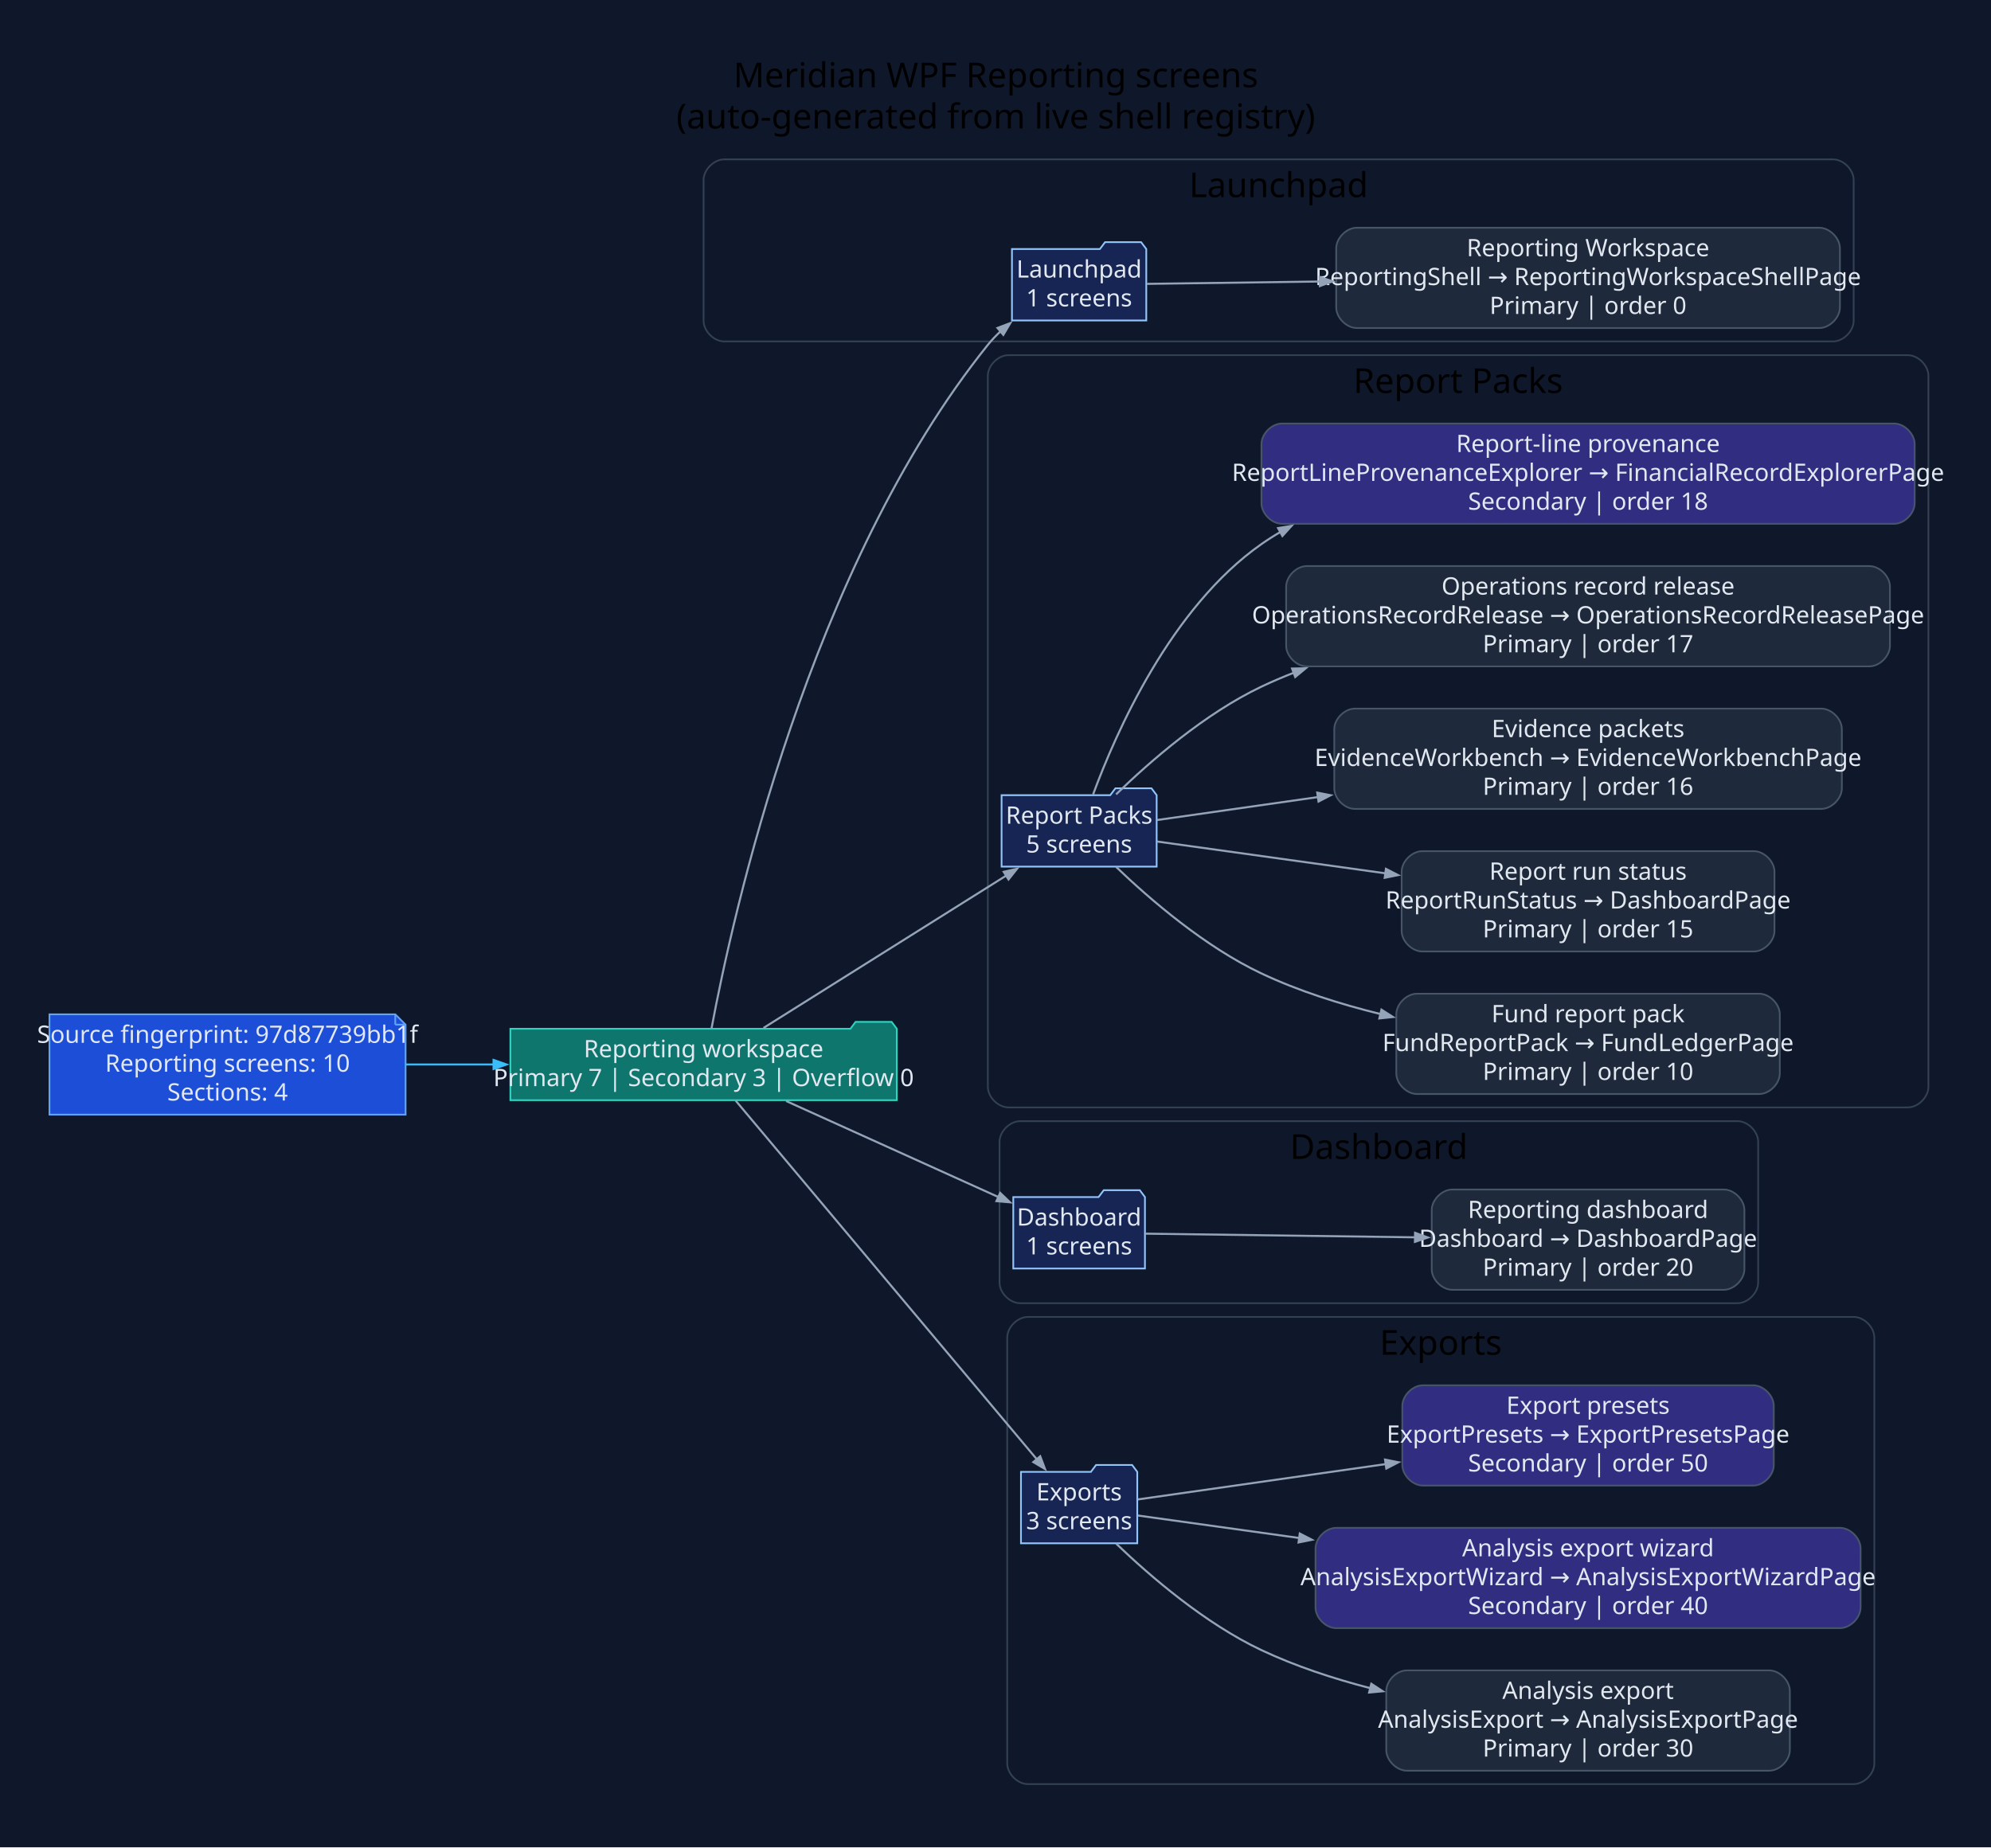
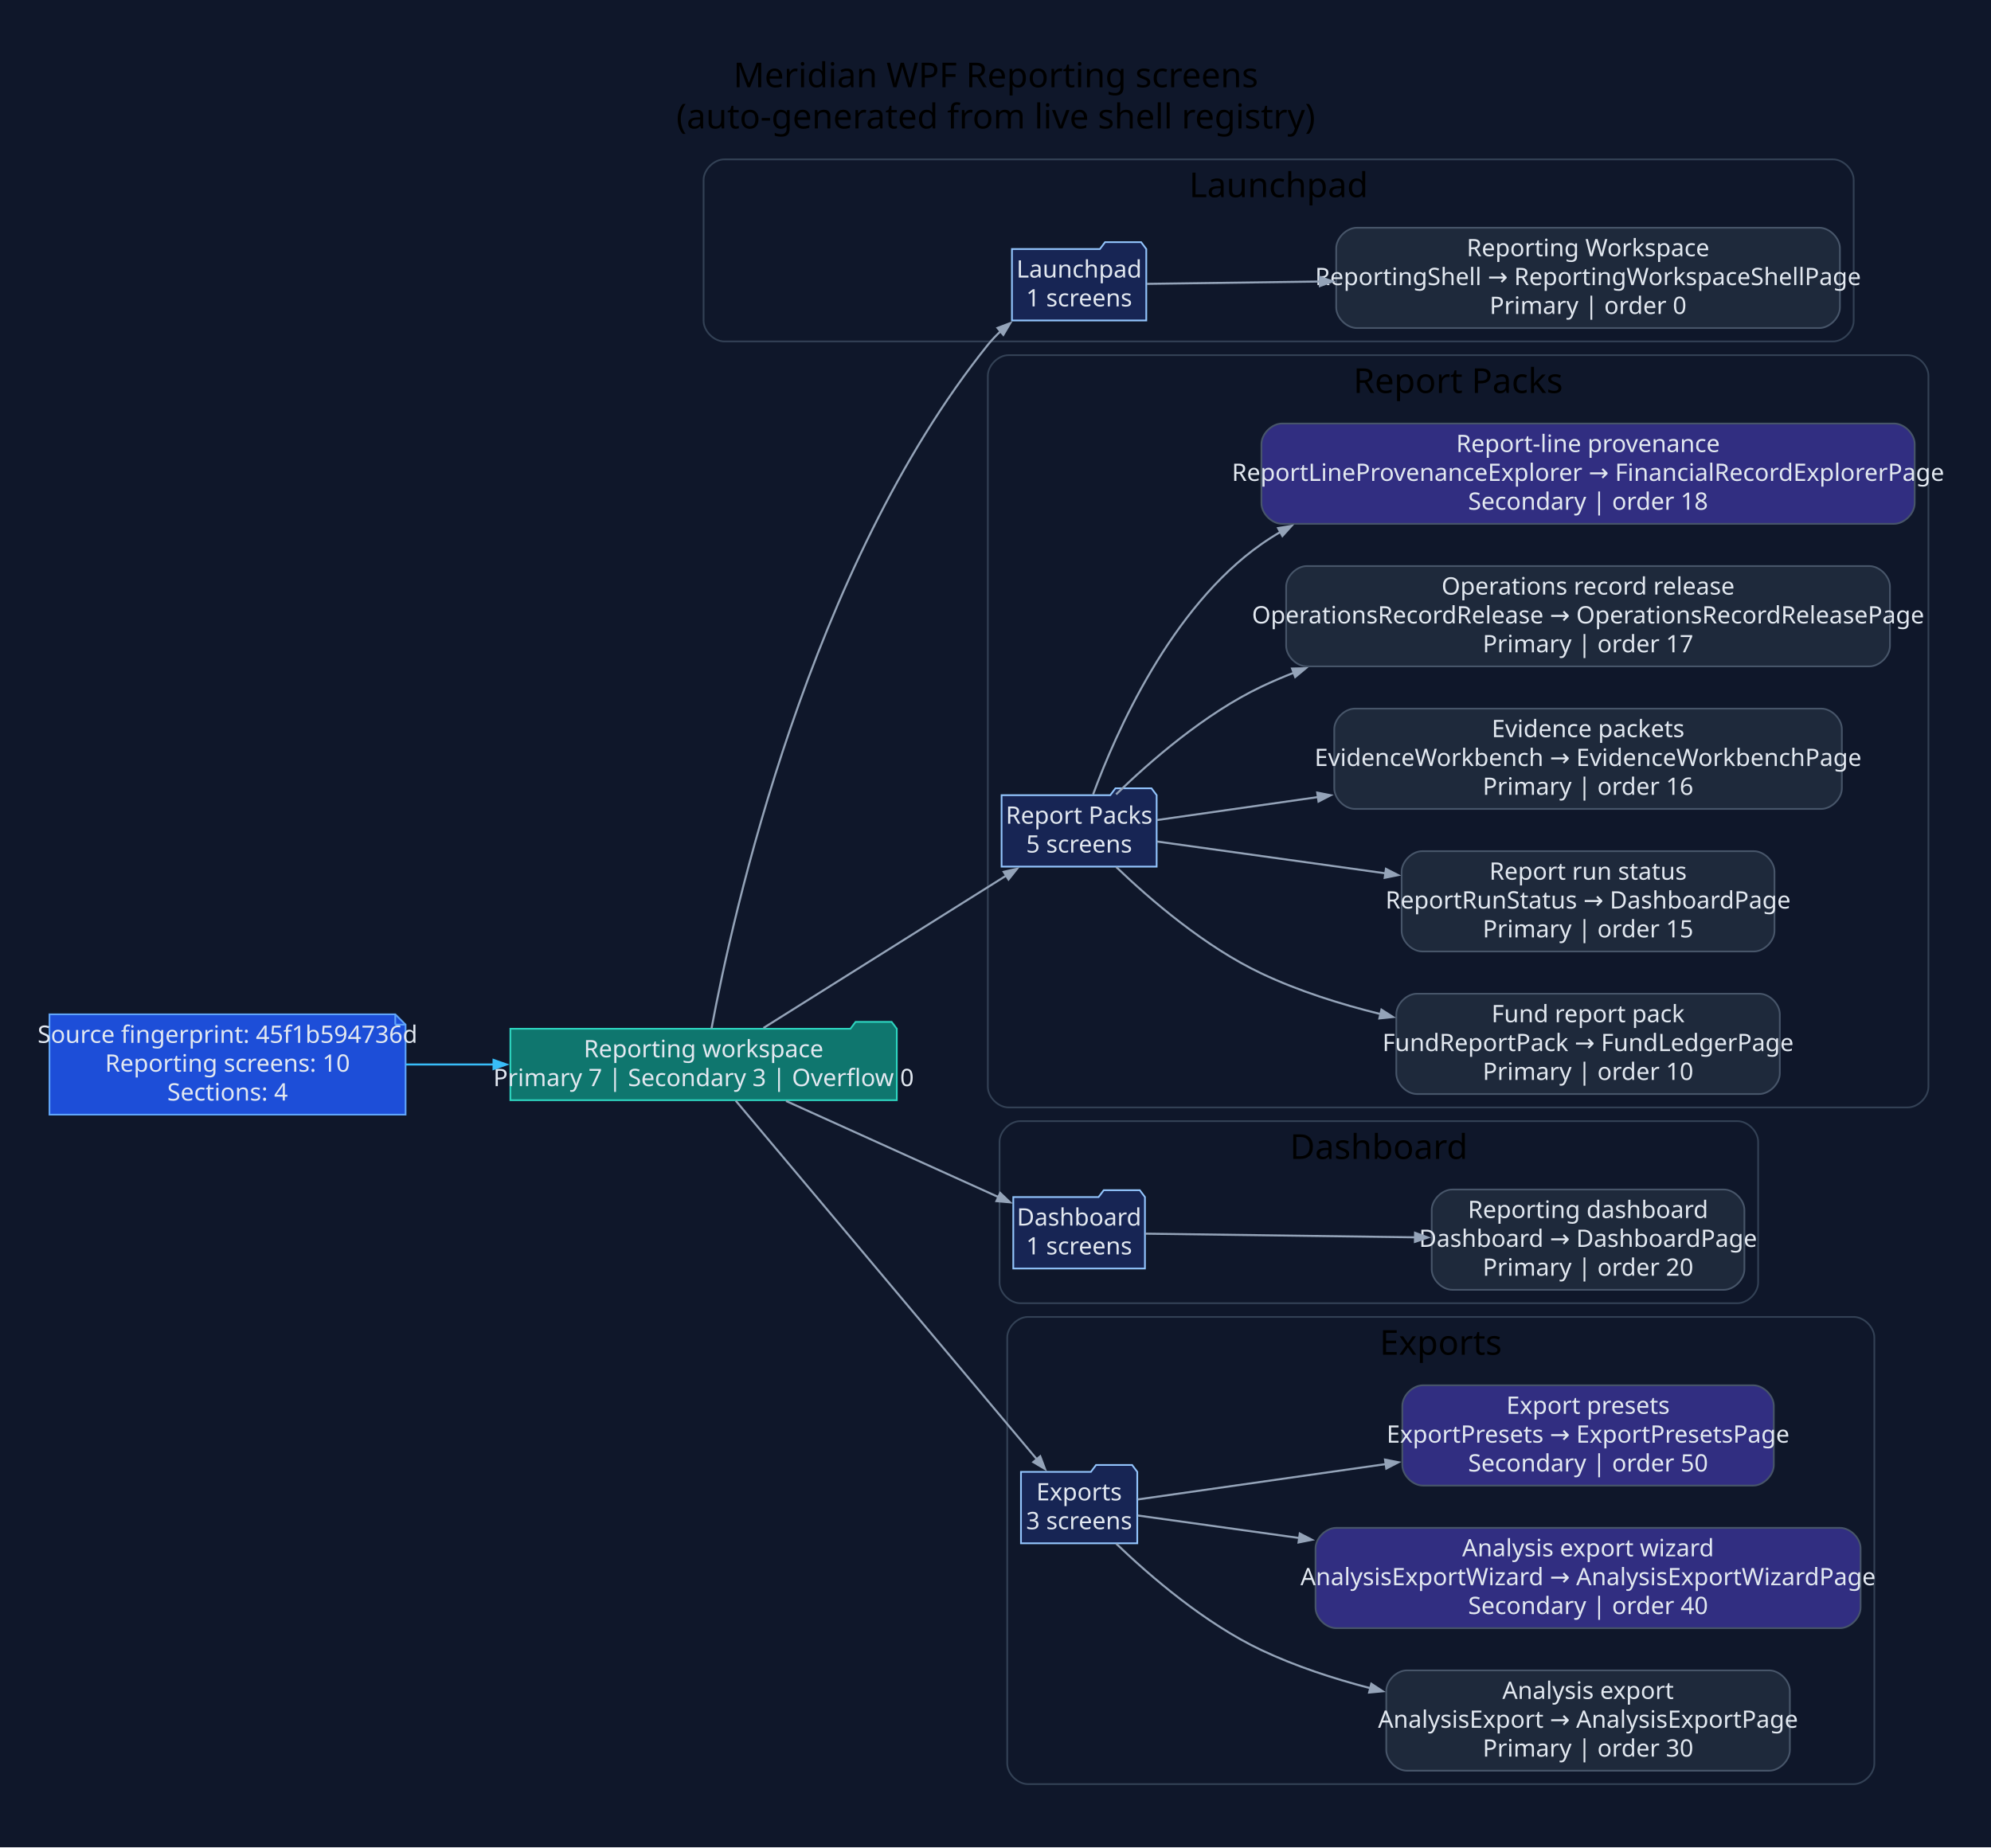
<svg xmlns="http://www.w3.org/2000/svg" width="1159pt" height="1076pt" viewBox="0.00 0.00 1159.00 1076.00">
  <g id="graph0" class="graph" transform="scale(1 1) rotate(0) translate(28.8 1046.8)">
    <polygon fill="#0f172a" stroke="none" points="-28.8,28.8 -28.8,-1046.8 1130.57,-1046.8 1130.57,28.8 -28.8,28.8" />
    <text xml:space="preserve" text-anchor="middle" x="550.88" y="-996" font-family="Segoe UI" font-size="20.00">Meridian WPF Reporting screens</text>
    <text xml:space="preserve" text-anchor="middle" x="550.88" y="-972" font-family="Segoe UI" font-size="20.00">(auto-generated from live shell registry)</text>
    <g id="clust1" class="cluster">
      <path fill="#0f172a" stroke="#334155" d="M392.77,-848C392.77,-848 1038.25,-848 1038.25,-848 1044.25,-848 1050.25,-854 1050.25,-860 1050.25,-860 1050.25,-942 1050.25,-942 1050.25,-948 1044.25,-954 1038.25,-954 1038.25,-954 392.77,-954 392.77,-954 386.77,-954 380.77,-948 380.77,-942 380.77,-942 380.77,-860 380.77,-860 380.77,-854 386.77,-848 392.77,-848" />
      <text xml:space="preserve" text-anchor="middle" x="715.51" y="-932" font-family="Segoe UI" font-size="20.00">Launchpad</text>
    </g>
    <g id="clust2" class="cluster">
      <path fill="#0f172a" stroke="#334155" d="M558.24,-402C558.24,-402 1081.77,-402 1081.77,-402 1087.77,-402 1093.77,-408 1093.77,-414 1093.77,-414 1093.77,-828 1093.77,-828 1093.77,-834 1087.77,-840 1081.77,-840 1081.77,-840 558.24,-840 558.24,-840 552.24,-840 546.24,-834 546.24,-828 546.24,-828 546.24,-414 546.24,-414 546.24,-408 552.24,-402 558.24,-402" />
      <text xml:space="preserve" text-anchor="middle" x="820.01" y="-818" font-family="Segoe UI" font-size="20.00">Report Packs</text>
    </g>
    <g id="clust3" class="cluster">
      <path fill="#0f172a" stroke="#334155" d="M565.05,-288C565.05,-288 982.65,-288 982.65,-288 988.65,-288 994.65,-294 994.65,-300 994.65,-300 994.65,-382 994.65,-382 994.65,-388 988.65,-394 982.65,-394 982.65,-394 565.05,-394 565.05,-394 559.05,-394 553.05,-388 553.05,-382 553.05,-382 553.05,-300 553.05,-300 553.05,-294 559.05,-288 565.05,-288" />
      <text xml:space="preserve" text-anchor="middle" x="773.85" y="-372" font-family="Segoe UI" font-size="20.00">Dashboard</text>
    </g>
    <g id="clust4" class="cluster">
      <path fill="#0f172a" stroke="#334155" d="M569.53,-8C569.53,-8 1050.29,-8 1050.29,-8 1056.29,-8 1062.29,-14 1062.29,-20 1062.29,-20 1062.29,-268 1062.29,-268 1062.29,-274 1056.29,-280 1050.29,-280 1050.29,-280 569.53,-280 569.53,-280 563.53,-280 557.53,-274 557.53,-268 557.53,-268 557.53,-20 557.53,-20 557.53,-14 563.53,-8 569.53,-8" />
      <text xml:space="preserve" text-anchor="middle" x="809.91" y="-258" font-family="Segoe UI" font-size="20.00">Exports</text>
    </g>
    <g id="node1" class="node">
      <polygon fill="#1d4ed8" stroke="#60a5fa" points="201.3,-456.2 0,-456.2 0,-397.8 207.3,-397.8 207.3,-450.2 201.3,-456.2" />
      <polyline fill="none" stroke="#60a5fa" points="201.3,-456.2 201.3,-450.2" />
      <polyline fill="none" stroke="#60a5fa" points="207.3,-450.2 201.3,-450.2" />
-       <text xml:space="preserve" text-anchor="middle" x="103.65" y="-439.6" font-family="Segoe UI" font-size="14.00" fill="#e2e8f0">Source fingerprint: 97d87739bb1f</text>
+       <text xml:space="preserve" text-anchor="middle" x="103.65" y="-439.6" font-family="Segoe UI" font-size="14.00" fill="#e2e8f0">Source fingerprint: 45f1b594736d</text>
      <text xml:space="preserve" text-anchor="middle" x="103.65" y="-422.8" font-family="Segoe UI" font-size="14.00" fill="#e2e8f0">Reporting screens: 10</text>
      <text xml:space="preserve" text-anchor="middle" x="103.65" y="-406" font-family="Segoe UI" font-size="14.00" fill="#e2e8f0">Sections: 4</text>
    </g>
    <g id="node2" class="node">
      <polygon fill="#0f766e" stroke="#2dd4bf" points="493.24,-447.8 490.24,-451.8 469.24,-451.8 466.24,-447.8 268.3,-447.8 268.3,-406.2 493.24,-406.2 493.24,-447.8" />
      <text xml:space="preserve" text-anchor="middle" x="380.77" y="-431.2" font-family="Segoe UI" font-size="14.00" fill="#e2e8f0">Reporting workspace</text>
      <text xml:space="preserve" text-anchor="middle" x="380.77" y="-414.4" font-family="Segoe UI" font-size="14.00" fill="#e2e8f0">Primary 7 | Secondary 3 | Overflow 0</text>
    </g>
    <g id="edge1" class="edge">
      <path fill="none" stroke="#38bdf8" stroke-width="1.2" d="M207.48,-427C224.25,-427 241.75,-427 258.9,-427" />
      <polygon fill="#38bdf8" stroke="#38bdf8" stroke-width="1.2" points="258.52,-429.63 266.02,-427 258.52,-424.38 258.52,-429.63" />
    </g>
    <g id="node3" class="node">
      <polygon fill="#172554" stroke="#93c5fd" points="638.47,-901.8 635.47,-905.8 614.47,-905.8 611.47,-901.8 560.28,-901.8 560.28,-860.2 638.47,-860.2 638.47,-901.8" />
      <text xml:space="preserve" text-anchor="middle" x="599.38" y="-885.2" font-family="Segoe UI" font-size="14.00" fill="#e2e8f0">Launchpad</text>
      <text xml:space="preserve" text-anchor="middle" x="599.38" y="-868.4" font-family="Segoe UI" font-size="14.00" fill="#e2e8f0">1 screens</text>
    </g>
    <g id="edge2" class="edge">
      <path fill="none" stroke="#94a3b8" stroke-width="1.2" d="M385.39,-447.97C397.57,-513.3 442.24,-716.54 546.24,-846 548.55,-848.87 551.15,-851.59 553.93,-854.15" />
      <polygon fill="#94a3b8" stroke="#94a3b8" stroke-width="1.2" points="551.88,-855.85 559.31,-858.67 555.25,-851.83 551.88,-855.85" />
    </g>
    <g id="node5" class="node">
      <polygon fill="#172554" stroke="#93c5fd" points="644.51,-583.8 641.51,-587.8 620.51,-587.8 617.51,-583.8 554.24,-583.8 554.24,-542.2 644.51,-542.2 644.51,-583.8" />
      <text xml:space="preserve" text-anchor="middle" x="599.38" y="-567.2" font-family="Segoe UI" font-size="14.00" fill="#e2e8f0">Report Packs</text>
      <text xml:space="preserve" text-anchor="middle" x="599.38" y="-550.4" font-family="Segoe UI" font-size="14.00" fill="#e2e8f0">5 screens</text>
    </g>
    <g id="edge4" class="edge">
      <path fill="none" stroke="#94a3b8" stroke-width="1.2" d="M415.62,-448.25C453.84,-472.25 516.06,-511.32 557.11,-537.09" />
      <polygon fill="#94a3b8" stroke="#94a3b8" stroke-width="1.2" points="555.48,-539.17 563.23,-540.93 558.28,-534.72 555.48,-539.17" />
    </g>
    <g id="node11" class="node">
      <polygon fill="#172554" stroke="#93c5fd" points="637.7,-349.8 634.7,-353.8 613.7,-353.8 610.7,-349.8 561.05,-349.8 561.05,-308.2 637.7,-308.2 637.7,-349.8" />
      <text xml:space="preserve" text-anchor="middle" x="599.38" y="-333.2" font-family="Segoe UI" font-size="14.00" fill="#e2e8f0">Dashboard</text>
      <text xml:space="preserve" text-anchor="middle" x="599.38" y="-316.4" font-family="Segoe UI" font-size="14.00" fill="#e2e8f0">1 screens</text>
    </g>
    <g id="edge10" class="edge">
      <path fill="none" stroke="#94a3b8" stroke-width="1.2" d="M428.77,-405.74C465.4,-389.16 515.98,-366.28 552.36,-349.82" />
      <polygon fill="#94a3b8" stroke="#94a3b8" stroke-width="1.2" points="553.42,-352.22 559.17,-346.74 551.25,-347.44 553.42,-352.22" />
    </g>
    <g id="node13" class="node">
      <polygon fill="#172554" stroke="#93c5fd" points="633.23,-189.8 630.23,-193.8 609.23,-193.8 606.23,-189.8 565.53,-189.8 565.53,-148.2 633.23,-148.2 633.23,-189.8" />
      <text xml:space="preserve" text-anchor="middle" x="599.38" y="-173.2" font-family="Segoe UI" font-size="14.00" fill="#e2e8f0">Exports</text>
      <text xml:space="preserve" text-anchor="middle" x="599.38" y="-156.4" font-family="Segoe UI" font-size="14.00" fill="#e2e8f0">3 screens</text>
    </g>
    <g id="edge12" class="edge">
      <path fill="none" stroke="#94a3b8" stroke-width="1.2" d="M399.5,-405.89C438.39,-359.57 531.2,-249.02 574.88,-196.98" />
      <polygon fill="#94a3b8" stroke="#94a3b8" stroke-width="1.2" points="576.73,-198.87 579.54,-191.43 572.71,-195.49 576.73,-198.87" />
    </g>
    <g id="node4" class="node">
      <path fill="#1e293b" stroke="#475569" d="M1030.25,-914.2C1030.25,-914.2 761.03,-914.2 761.03,-914.2 755.03,-914.2 749.03,-908.2 749.03,-902.2 749.03,-902.2 749.03,-867.8 749.03,-867.8 749.03,-861.8 755.03,-855.8 761.03,-855.8 761.03,-855.8 1030.25,-855.8 1030.25,-855.8 1036.25,-855.8 1042.25,-861.8 1042.25,-867.8 1042.25,-867.8 1042.25,-902.2 1042.25,-902.2 1042.25,-908.2 1036.25,-914.2 1030.25,-914.2" />
      <text xml:space="preserve" text-anchor="middle" x="895.64" y="-897.6" font-family="Segoe UI" font-size="14.00" fill="#e2e8f0">Reporting Workspace</text>
      <text xml:space="preserve" text-anchor="middle" x="895.64" y="-880.8" font-family="Segoe UI" font-size="14.00" fill="#e2e8f0">ReportingShell → ReportingWorkspaceShellPage</text>
      <text xml:space="preserve" text-anchor="middle" x="895.64" y="-864" font-family="Segoe UI" font-size="14.00" fill="#e2e8f0">Primary | order 0</text>
    </g>
    <g id="edge3" class="edge">
      <path fill="none" stroke="#94a3b8" stroke-width="1.2" d="M638.85,-881.52C665.24,-881.88 702.17,-882.38 739.78,-882.89" />
      <polygon fill="#94a3b8" stroke="#94a3b8" stroke-width="1.2" points="739.48,-885.52 747.02,-882.99 739.56,-880.27 739.48,-885.52" />
    </g>
    <g id="node6" class="node">
      <path fill="#1e293b" stroke="#475569" d="M995.26,-468.2C995.26,-468.2 796.02,-468.2 796.02,-468.2 790.02,-468.2 784.02,-462.2 784.02,-456.2 784.02,-456.2 784.02,-421.8 784.02,-421.8 784.02,-415.8 790.02,-409.8 796.02,-409.8 796.02,-409.8 995.26,-409.8 995.26,-409.8 1001.26,-409.8 1007.26,-415.8 1007.26,-421.8 1007.26,-421.8 1007.26,-456.2 1007.26,-456.2 1007.26,-462.2 1001.26,-468.2 995.26,-468.2" />
      <text xml:space="preserve" text-anchor="middle" x="895.64" y="-451.6" font-family="Segoe UI" font-size="14.00" fill="#e2e8f0">Fund report pack</text>
      <text xml:space="preserve" text-anchor="middle" x="895.64" y="-434.8" font-family="Segoe UI" font-size="14.00" fill="#e2e8f0">FundReportPack → FundLedgerPage</text>
      <text xml:space="preserve" text-anchor="middle" x="895.64" y="-418" font-family="Segoe UI" font-size="14.00" fill="#e2e8f0">Primary | order 10</text>
    </g>
    <g id="edge5" class="edge">
      <path fill="none" stroke="#94a3b8" stroke-width="1.2" d="M620.95,-541.99C640.84,-522.92 672.7,-495.48 705.51,-480 727.06,-469.83 751.2,-462.15 774.82,-456.36" />
      <polygon fill="#94a3b8" stroke="#94a3b8" stroke-width="1.2" points="775.38,-458.92 782.08,-454.64 774.17,-453.81 775.38,-458.92" />
    </g>
    <g id="node7" class="node">
      <path fill="#1e293b" stroke="#475569" d="M992.16,-551.2C992.16,-551.2 799.12,-551.2 799.12,-551.2 793.12,-551.2 787.12,-545.2 787.12,-539.2 787.12,-539.2 787.12,-504.8 787.12,-504.8 787.12,-498.8 793.12,-492.8 799.12,-492.8 799.12,-492.8 992.16,-492.8 992.16,-492.8 998.16,-492.8 1004.16,-498.8 1004.16,-504.8 1004.16,-504.8 1004.16,-539.2 1004.16,-539.2 1004.16,-545.2 998.16,-551.2 992.16,-551.2" />
      <text xml:space="preserve" text-anchor="middle" x="895.64" y="-534.6" font-family="Segoe UI" font-size="14.00" fill="#e2e8f0">Report run status</text>
      <text xml:space="preserve" text-anchor="middle" x="895.64" y="-517.8" font-family="Segoe UI" font-size="14.00" fill="#e2e8f0">ReportRunStatus → DashboardPage</text>
      <text xml:space="preserve" text-anchor="middle" x="895.64" y="-501" font-family="Segoe UI" font-size="14.00" fill="#e2e8f0">Primary | order 15</text>
    </g>
    <g id="edge6" class="edge">
      <path fill="none" stroke="#94a3b8" stroke-width="1.2" d="M644.75,-556.82C680.05,-551.9 731.1,-544.79 777.87,-538.27" />
      <polygon fill="#94a3b8" stroke="#94a3b8" stroke-width="1.2" points="777.99,-540.9 785.06,-537.27 777.27,-535.7 777.99,-540.9" />
    </g>
    <g id="node8" class="node">
      <path fill="#1e293b" stroke="#475569" d="M1031.38,-634.2C1031.38,-634.2 759.9,-634.2 759.9,-634.2 753.9,-634.2 747.9,-628.2 747.9,-622.2 747.9,-622.2 747.9,-587.8 747.9,-587.8 747.9,-581.8 753.9,-575.8 759.9,-575.8 759.9,-575.8 1031.38,-575.8 1031.38,-575.8 1037.38,-575.8 1043.38,-581.8 1043.38,-587.8 1043.38,-587.8 1043.38,-622.2 1043.38,-622.2 1043.38,-628.2 1037.38,-634.2 1031.38,-634.2" />
      <text xml:space="preserve" text-anchor="middle" x="895.64" y="-617.6" font-family="Segoe UI" font-size="14.00" fill="#e2e8f0">Evidence packets</text>
      <text xml:space="preserve" text-anchor="middle" x="895.64" y="-600.8" font-family="Segoe UI" font-size="14.00" fill="#e2e8f0">EvidenceWorkbench → EvidenceWorkbenchPage</text>
      <text xml:space="preserve" text-anchor="middle" x="895.64" y="-584" font-family="Segoe UI" font-size="14.00" fill="#e2e8f0">Primary | order 16</text>
    </g>
    <g id="edge7" class="edge">
      <path fill="none" stroke="#94a3b8" stroke-width="1.2" d="M644.75,-569.33C670.36,-572.99 704.26,-577.83 738.8,-582.76" />
      <polygon fill="#94a3b8" stroke="#94a3b8" stroke-width="1.2" points="738,-585.29 745.79,-583.76 738.74,-580.1 738,-585.29" />
    </g>
    <g id="node9" class="node">
      <path fill="#1e293b" stroke="#475569" d="M1059.38,-717.2C1059.38,-717.2 731.9,-717.2 731.9,-717.2 725.9,-717.2 719.9,-711.2 719.9,-705.2 719.9,-705.2 719.9,-670.8 719.9,-670.8 719.9,-664.8 725.9,-658.8 731.9,-658.8 731.9,-658.8 1059.38,-658.8 1059.38,-658.8 1065.38,-658.8 1071.38,-664.8 1071.38,-670.8 1071.38,-670.8 1071.38,-705.2 1071.38,-705.2 1071.38,-711.2 1065.38,-717.2 1059.38,-717.2" />
      <text xml:space="preserve" text-anchor="middle" x="895.64" y="-700.6" font-family="Segoe UI" font-size="14.00" fill="#e2e8f0">Operations record release</text>
      <text xml:space="preserve" text-anchor="middle" x="895.64" y="-683.8" font-family="Segoe UI" font-size="14.00" fill="#e2e8f0">OperationsRecordRelease → OperationsRecordReleasePage</text>
      <text xml:space="preserve" text-anchor="middle" x="895.64" y="-667" font-family="Segoe UI" font-size="14.00" fill="#e2e8f0">Primary | order 17</text>
    </g>
    <g id="edge8" class="edge">
      <path fill="none" stroke="#94a3b8" stroke-width="1.2" d="M620.9,-584.28C640.75,-603.58 672.59,-631.35 705.51,-647 711.7,-649.94 718.1,-652.67 724.64,-655.21" />
      <polygon fill="#94a3b8" stroke="#94a3b8" stroke-width="1.2" points="723.35,-657.53 731.3,-657.69 725.18,-652.61 723.35,-657.53" />
    </g>
    <g id="node10" class="node">
      <path fill="#312e81" stroke="#475569" d="M1073.77,-800.2C1073.77,-800.2 717.51,-800.2 717.51,-800.2 711.51,-800.2 705.51,-794.2 705.51,-788.2 705.51,-788.2 705.51,-753.8 705.51,-753.8 705.51,-747.8 711.51,-741.8 717.51,-741.8 717.51,-741.8 1073.77,-741.8 1073.77,-741.8 1079.77,-741.8 1085.77,-747.8 1085.77,-753.8 1085.77,-753.8 1085.77,-788.2 1085.77,-788.2 1085.77,-794.2 1079.77,-800.2 1073.77,-800.2" />
      <text xml:space="preserve" text-anchor="middle" x="895.64" y="-783.6" font-family="Segoe UI" font-size="14.00" fill="#e2e8f0">Report-line provenance</text>
      <text xml:space="preserve" text-anchor="middle" x="895.64" y="-766.8" font-family="Segoe UI" font-size="14.00" fill="#e2e8f0">ReportLineProvenanceExplorer → FinancialRecordExplorerPage</text>
      <text xml:space="preserve" text-anchor="middle" x="895.64" y="-750" font-family="Segoe UI" font-size="14.00" fill="#e2e8f0">Secondary | order 18</text>
    </g>
    <g id="edge9" class="edge">
      <path fill="none" stroke="#94a3b8" stroke-width="1.2" d="M607.52,-584.27C620.79,-620.3 652.76,-693.04 705.51,-730 709.1,-732.52 712.82,-734.89 716.65,-737.11" />
      <polygon fill="#94a3b8" stroke="#94a3b8" stroke-width="1.2" points="715.2,-739.31 723.04,-740.62 717.72,-734.71 715.2,-739.31" />
    </g>
    <g id="node12" class="node">
      <path fill="#1e293b" stroke="#475569" d="M974.65,-354.2C974.65,-354.2 816.63,-354.2 816.63,-354.2 810.63,-354.2 804.63,-348.2 804.63,-342.2 804.63,-342.2 804.63,-307.8 804.63,-307.8 804.63,-301.8 810.63,-295.8 816.63,-295.8 816.63,-295.8 974.65,-295.8 974.65,-295.8 980.65,-295.8 986.65,-301.8 986.65,-307.8 986.65,-307.8 986.65,-342.2 986.65,-342.2 986.65,-348.2 980.65,-354.2 974.65,-354.2" />
      <text xml:space="preserve" text-anchor="middle" x="895.64" y="-337.6" font-family="Segoe UI" font-size="14.00" fill="#e2e8f0">Reporting dashboard</text>
      <text xml:space="preserve" text-anchor="middle" x="895.64" y="-320.8" font-family="Segoe UI" font-size="14.00" fill="#e2e8f0">Dashboard → DashboardPage</text>
      <text xml:space="preserve" text-anchor="middle" x="895.64" y="-304" font-family="Segoe UI" font-size="14.00" fill="#e2e8f0">Primary | order 20</text>
    </g>
    <g id="edge11" class="edge">
      <path fill="none" stroke="#94a3b8" stroke-width="1.2" d="M637.94,-328.49C677.34,-327.95 740.93,-327.09 794.95,-326.36" />
      <polygon fill="#94a3b8" stroke="#94a3b8" stroke-width="1.2" points="794.95,-328.98 802.41,-326.25 794.87,-323.73 794.95,-328.98" />
    </g>
    <g id="node14" class="node">
      <path fill="#1e293b" stroke="#475569" d="M1001.1,-74.2C1001.1,-74.2 790.18,-74.2 790.18,-74.2 784.18,-74.2 778.18,-68.2 778.18,-62.2 778.18,-62.2 778.18,-27.8 778.18,-27.8 778.18,-21.8 784.18,-15.8 790.18,-15.8 790.18,-15.8 1001.1,-15.8 1001.1,-15.8 1007.1,-15.8 1013.1,-21.8 1013.1,-27.8 1013.1,-27.8 1013.1,-62.2 1013.1,-62.2 1013.1,-68.2 1007.1,-74.2 1001.1,-74.2" />
      <text xml:space="preserve" text-anchor="middle" x="895.64" y="-57.6" font-family="Segoe UI" font-size="14.00" fill="#e2e8f0">Analysis export</text>
      <text xml:space="preserve" text-anchor="middle" x="895.64" y="-40.8" font-family="Segoe UI" font-size="14.00" fill="#e2e8f0">AnalysisExport → AnalysisExportPage</text>
      <text xml:space="preserve" text-anchor="middle" x="895.64" y="-24" font-family="Segoe UI" font-size="14.00" fill="#e2e8f0">Primary | order 30</text>
    </g>
    <g id="edge13" class="edge">
      <path fill="none" stroke="#94a3b8" stroke-width="1.2" d="M620.95,-147.99C640.84,-128.92 672.7,-101.48 705.51,-86 725.27,-76.68 747.2,-69.44 768.92,-63.84" />
      <polygon fill="#94a3b8" stroke="#94a3b8" stroke-width="1.2" points="769.47,-66.41 776.11,-62.05 768.2,-61.31 769.47,-66.41" />
    </g>
    <g id="node15" class="node">
      <path fill="#312e81" stroke="#475569" d="M1042.29,-157.2C1042.29,-157.2 748.99,-157.2 748.99,-157.2 742.99,-157.2 736.99,-151.2 736.99,-145.2 736.99,-145.2 736.99,-110.8 736.99,-110.8 736.99,-104.8 742.99,-98.8 748.99,-98.8 748.99,-98.8 1042.29,-98.8 1042.29,-98.8 1048.29,-98.8 1054.29,-104.8 1054.29,-110.8 1054.29,-110.8 1054.29,-145.2 1054.29,-145.2 1054.29,-151.2 1048.29,-157.2 1042.29,-157.2" />
      <text xml:space="preserve" text-anchor="middle" x="895.64" y="-140.6" font-family="Segoe UI" font-size="14.00" fill="#e2e8f0">Analysis export wizard</text>
      <text xml:space="preserve" text-anchor="middle" x="895.64" y="-123.8" font-family="Segoe UI" font-size="14.00" fill="#e2e8f0">AnalysisExportWizard → AnalysisExportWizardPage</text>
      <text xml:space="preserve" text-anchor="middle" x="895.64" y="-107" font-family="Segoe UI" font-size="14.00" fill="#e2e8f0">Secondary | order 40</text>
    </g>
    <g id="edge14" class="edge">
      <path fill="none" stroke="#94a3b8" stroke-width="1.2" d="M633.56,-164.38C657.46,-161.05 691.7,-156.28 727.55,-151.28" />
      <polygon fill="#94a3b8" stroke="#94a3b8" stroke-width="1.2" points="727.83,-153.89 734.9,-150.26 727.11,-148.69 727.83,-153.89" />
    </g>
    <g id="node16" class="node">
      <path fill="#312e81" stroke="#475569" d="M991.76,-240.2C991.76,-240.2 799.52,-240.2 799.52,-240.2 793.52,-240.2 787.52,-234.2 787.52,-228.2 787.52,-228.2 787.52,-193.8 787.52,-193.8 787.52,-187.8 793.52,-181.8 799.52,-181.8 799.52,-181.8 991.76,-181.8 991.76,-181.8 997.76,-181.8 1003.76,-187.8 1003.76,-193.8 1003.76,-193.8 1003.76,-228.2 1003.76,-228.2 1003.76,-234.2 997.76,-240.2 991.76,-240.2" />
      <text xml:space="preserve" text-anchor="middle" x="895.64" y="-223.6" font-family="Segoe UI" font-size="14.00" fill="#e2e8f0">Export presets</text>
      <text xml:space="preserve" text-anchor="middle" x="895.64" y="-206.8" font-family="Segoe UI" font-size="14.00" fill="#e2e8f0">ExportPresets → ExportPresetsPage</text>
      <text xml:space="preserve" text-anchor="middle" x="895.64" y="-190" font-family="Segoe UI" font-size="14.00" fill="#e2e8f0">Secondary | order 50</text>
    </g>
    <g id="edge15" class="edge">
      <path fill="none" stroke="#94a3b8" stroke-width="1.2" d="M633.56,-173.74C668.66,-178.75 726.04,-186.94 778.08,-194.36" />
      <polygon fill="#94a3b8" stroke="#94a3b8" stroke-width="1.2" points="777.46,-196.93 785.26,-195.39 778.2,-191.73 777.46,-196.93" />
    </g>
  </g>
</svg>
